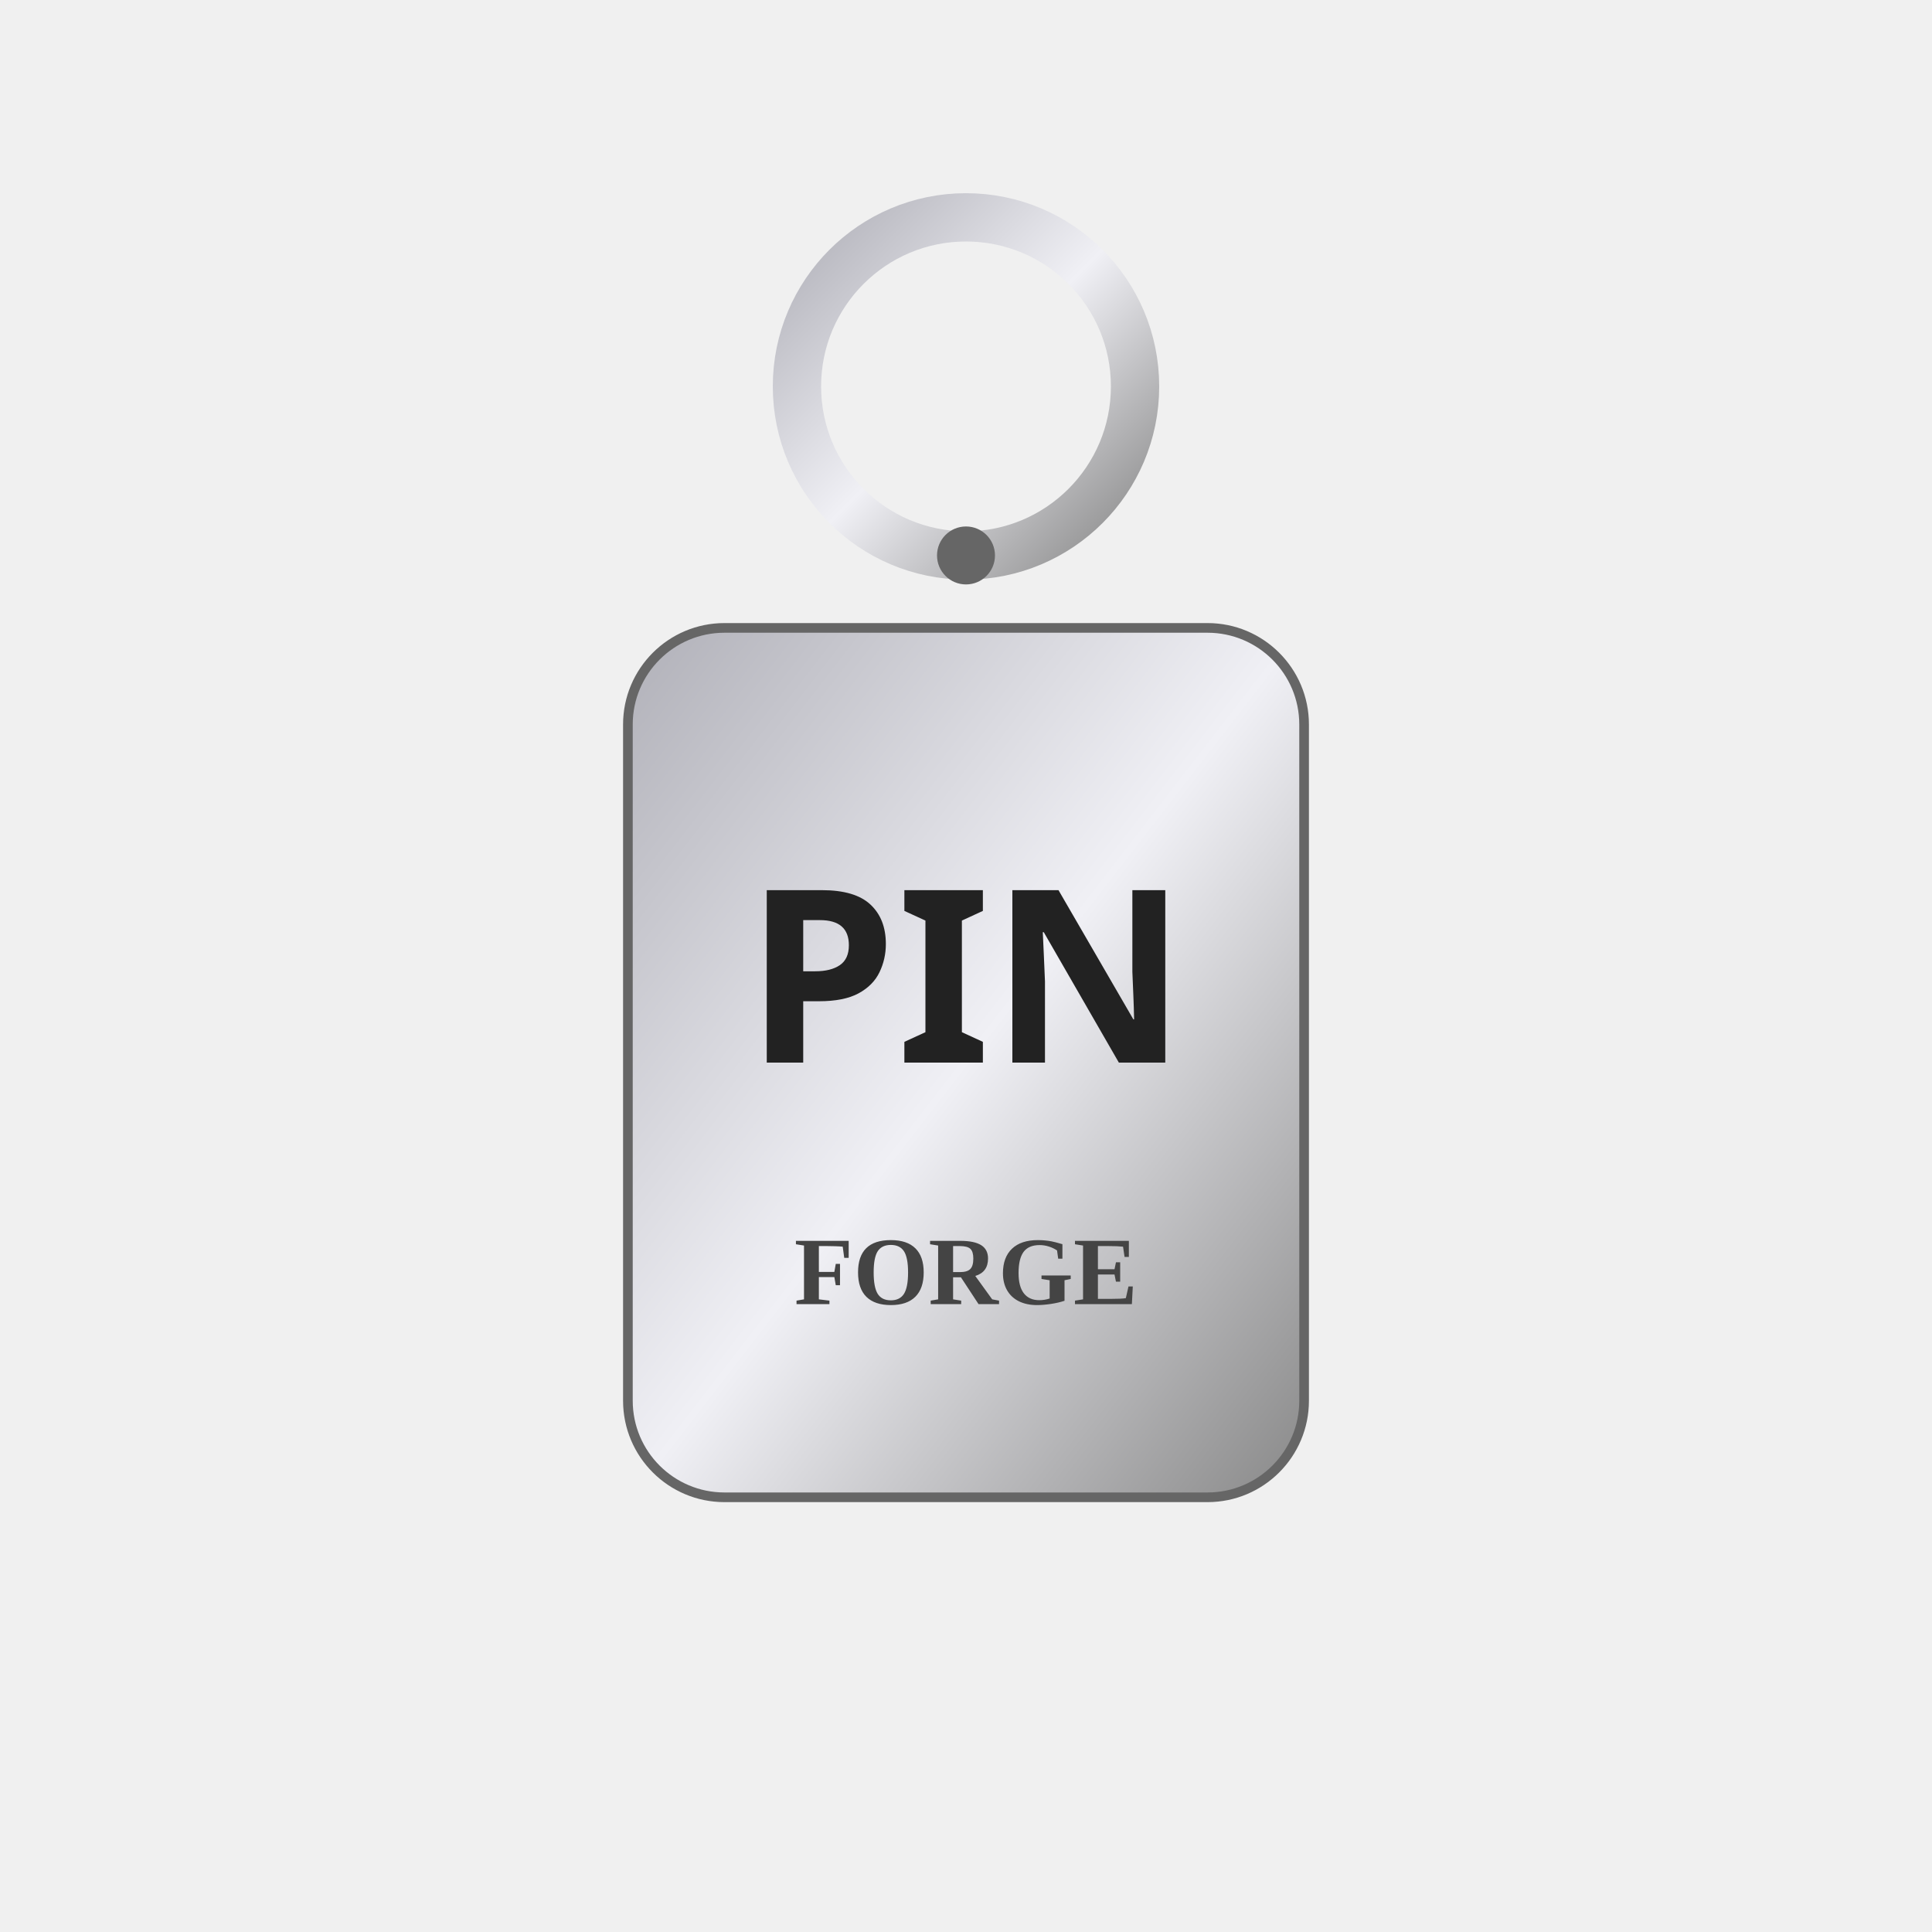
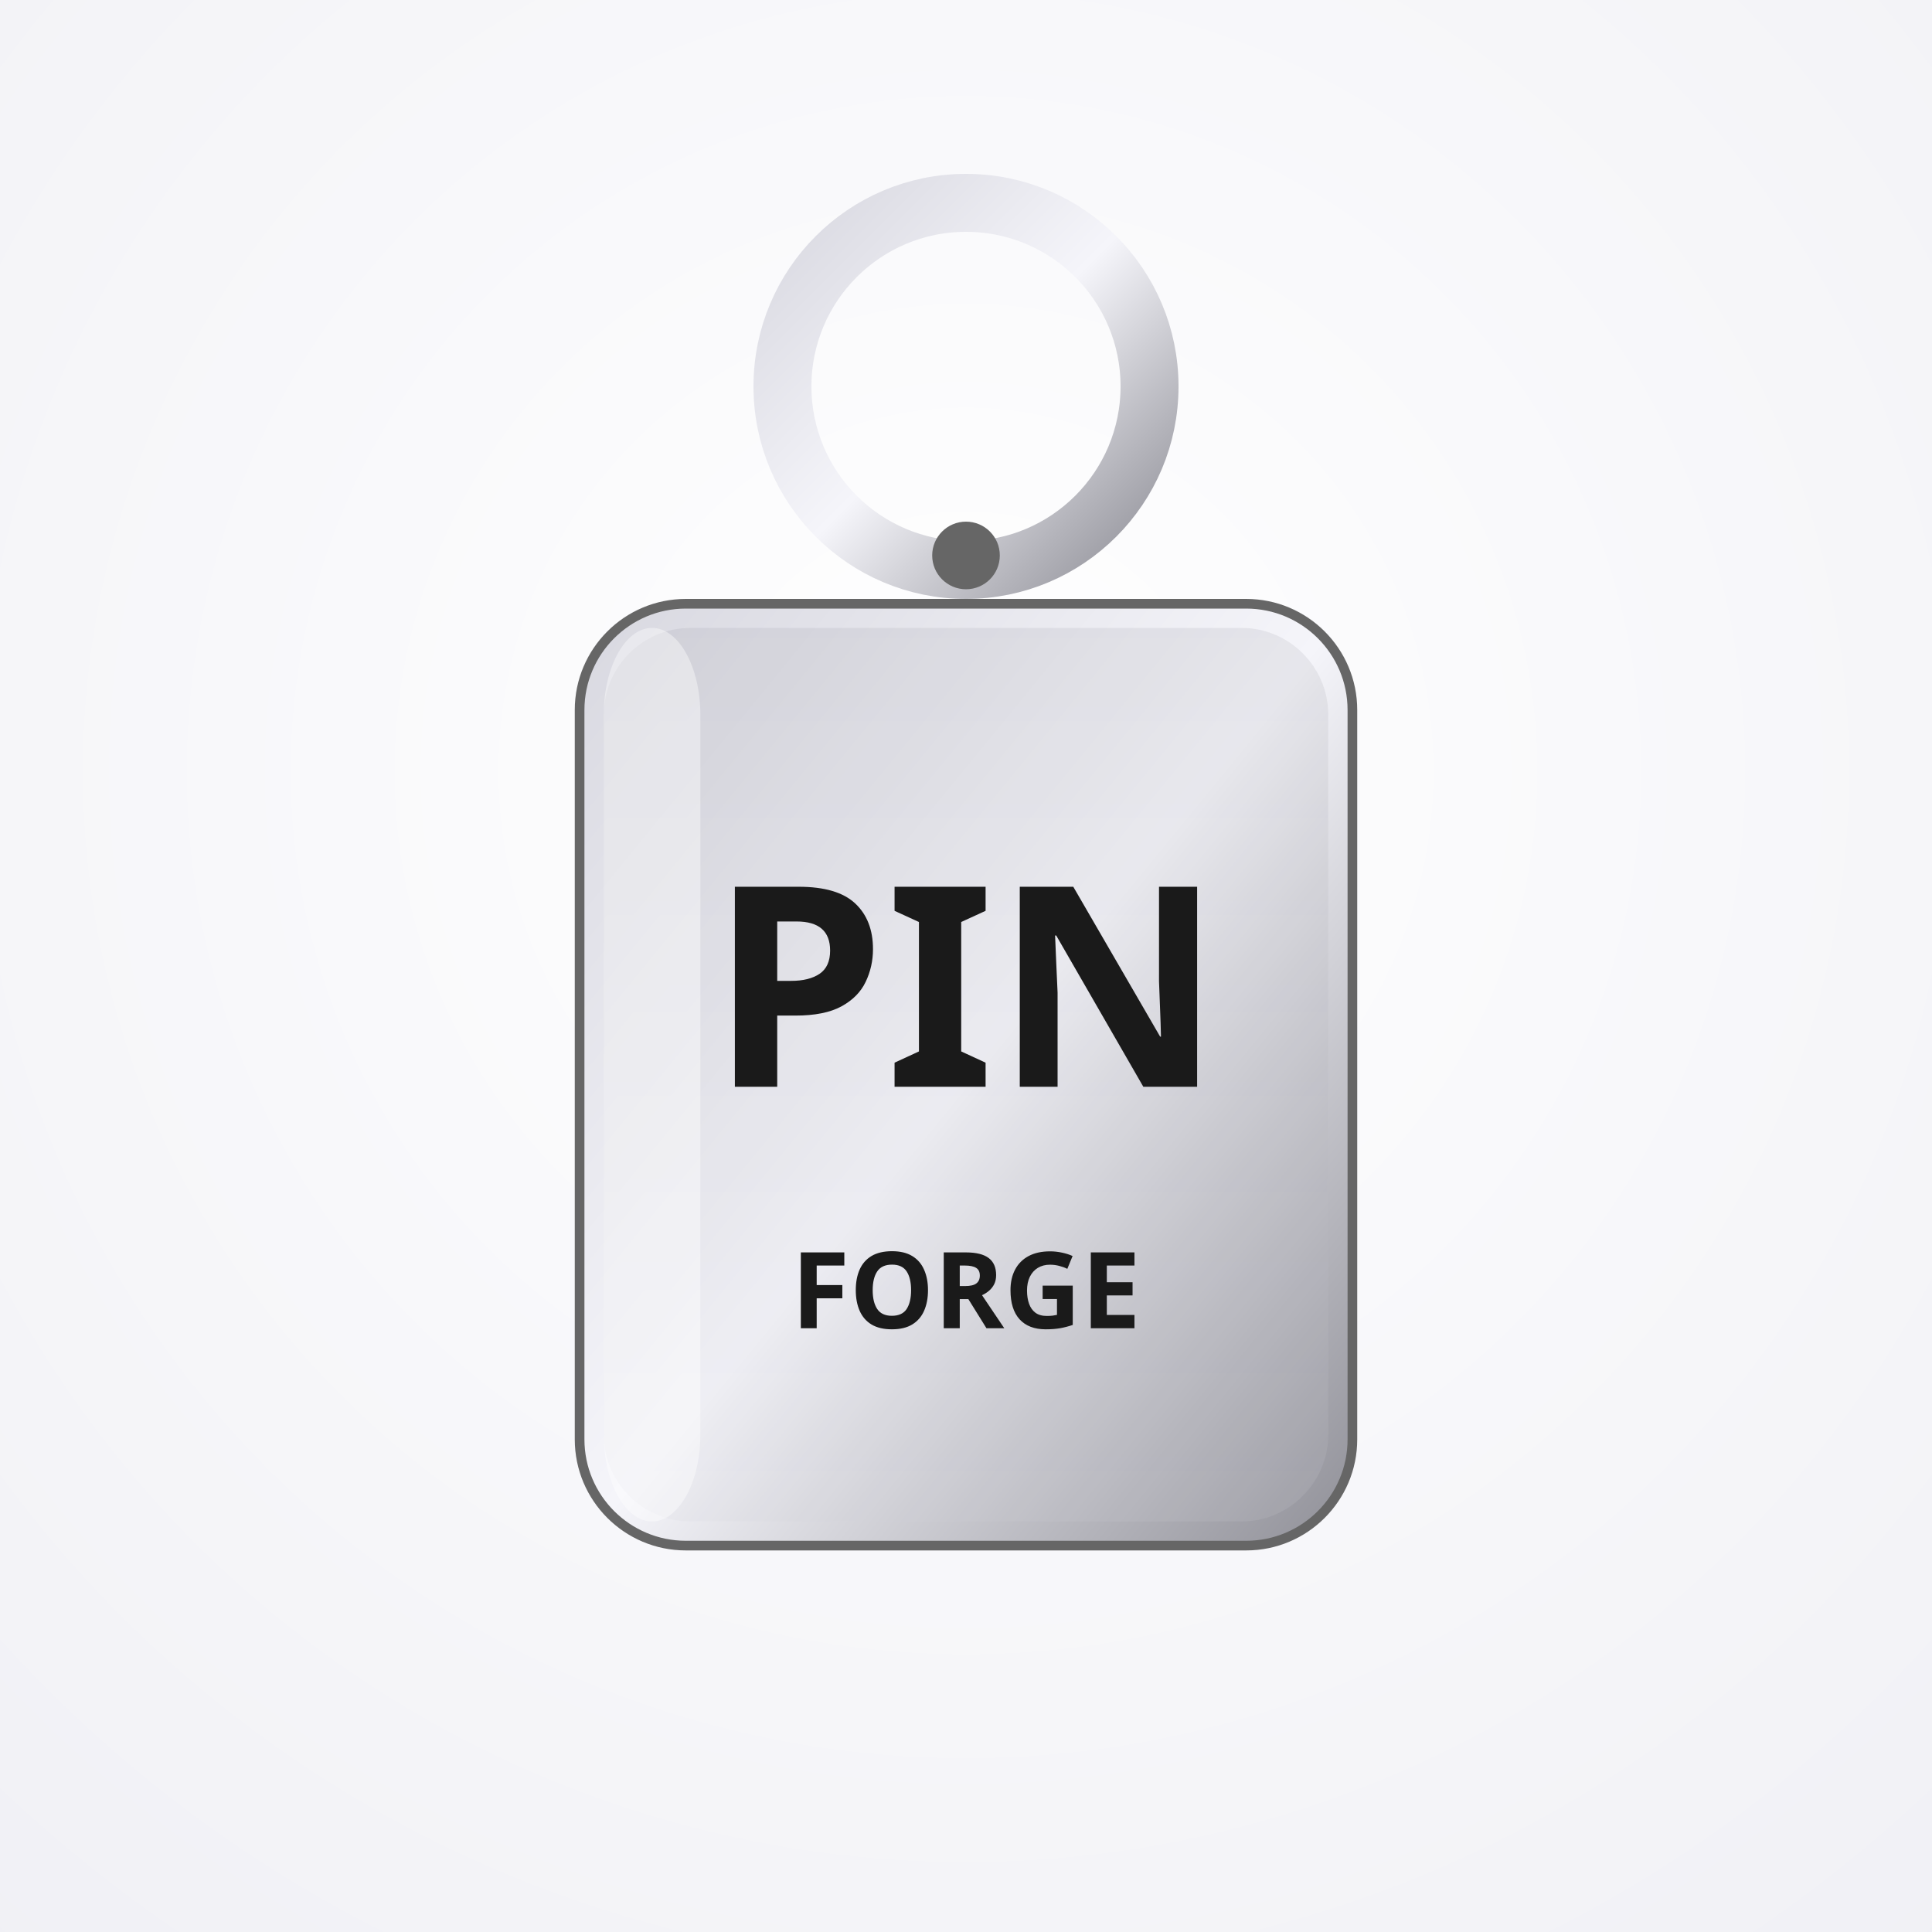
<svg xmlns="http://www.w3.org/2000/svg" viewBox="0 0 400 400" width="400" height="400">
  <defs>
-     <radialGradient id="bg" cx="50%" cy="40%" r="80%">
+     <radialGradient id="bgSS" cx="50%" cy="40%" r="80%">
      <stop offset="0%" stop-color="#FFFFFF" />
      <stop offset="100%" stop-color="#F0F0F5" />
    </radialGradient>
-   </defs>
-   <defs>
    <linearGradient id="ss" x1="0%" y1="0%" x2="100%" y2="100%">
-       <stop offset="0%" stop-color="#B0B0B8" />
-       <stop offset="50%" stop-color="#F0F0F5" />
-       <stop offset="100%" stop-color="#888" />
+       <stop offset="0%" stop-color="#D8D8E0" />
+       <stop offset="50%" stop-color="#F5F5FA" />
+       <stop offset="100%" stop-color="#909098" />
+     </linearGradient>
+     <linearGradient id="ssEngraved" x1="0%" y1="0%" x2="0%" y2="100%">
+       <stop offset="0%" stop-color="#909098" />
+       <stop offset="100%" stop-color="#D0D0D8" />
    </linearGradient>
  </defs>
-   <circle cx="200" cy="80" r="35" fill="none" stroke="url(#ss)" stroke-width="10" />
-   <rect x="130" y="130" width="140" height="180" rx="20" fill="url(#ss)" stroke="#666" stroke-width="2" />
-   <text x="200" y="220" font-size="50" text-anchor="middle" fill="#222" font-family="Arial Black" font-weight="900">PIN</text>
-   <text x="200" y="270" font-size="20" text-anchor="middle" fill="#444" font-weight="bold">FORGE</text>
-   <circle cx="200" cy="115" r="6" fill="#666" />
+   <rect width="400" height="400" fill="url(#bgSS)" />
+   <circle cx="200" cy="80" r="38" fill="none" stroke="url(#ss)" stroke-width="12" />
+   <rect x="120" y="125" width="160" height="195" rx="22" fill="url(#ss)" stroke="#666" stroke-width="2" />
+   <rect x="125" y="130" width="150" height="185" rx="18" fill="url(#ssEngraved)" opacity="0.15" />
+   <text x="200" y="225" font-size="58" text-anchor="middle" fill="#1a1a1a" font-family="Arial Black" font-weight="900">PIN</text>
+   <text x="200" y="275" font-size="22" text-anchor="middle" fill="#1a1a1a" font-family="Arial Black" font-weight="700">FORGE</text>
+   <rect x="125" y="130" width="20" height="185" rx="18" fill="#FFFFFF" opacity="0.4" />
+   <circle cx="200" cy="115" r="7" fill="#666" />
</svg>
